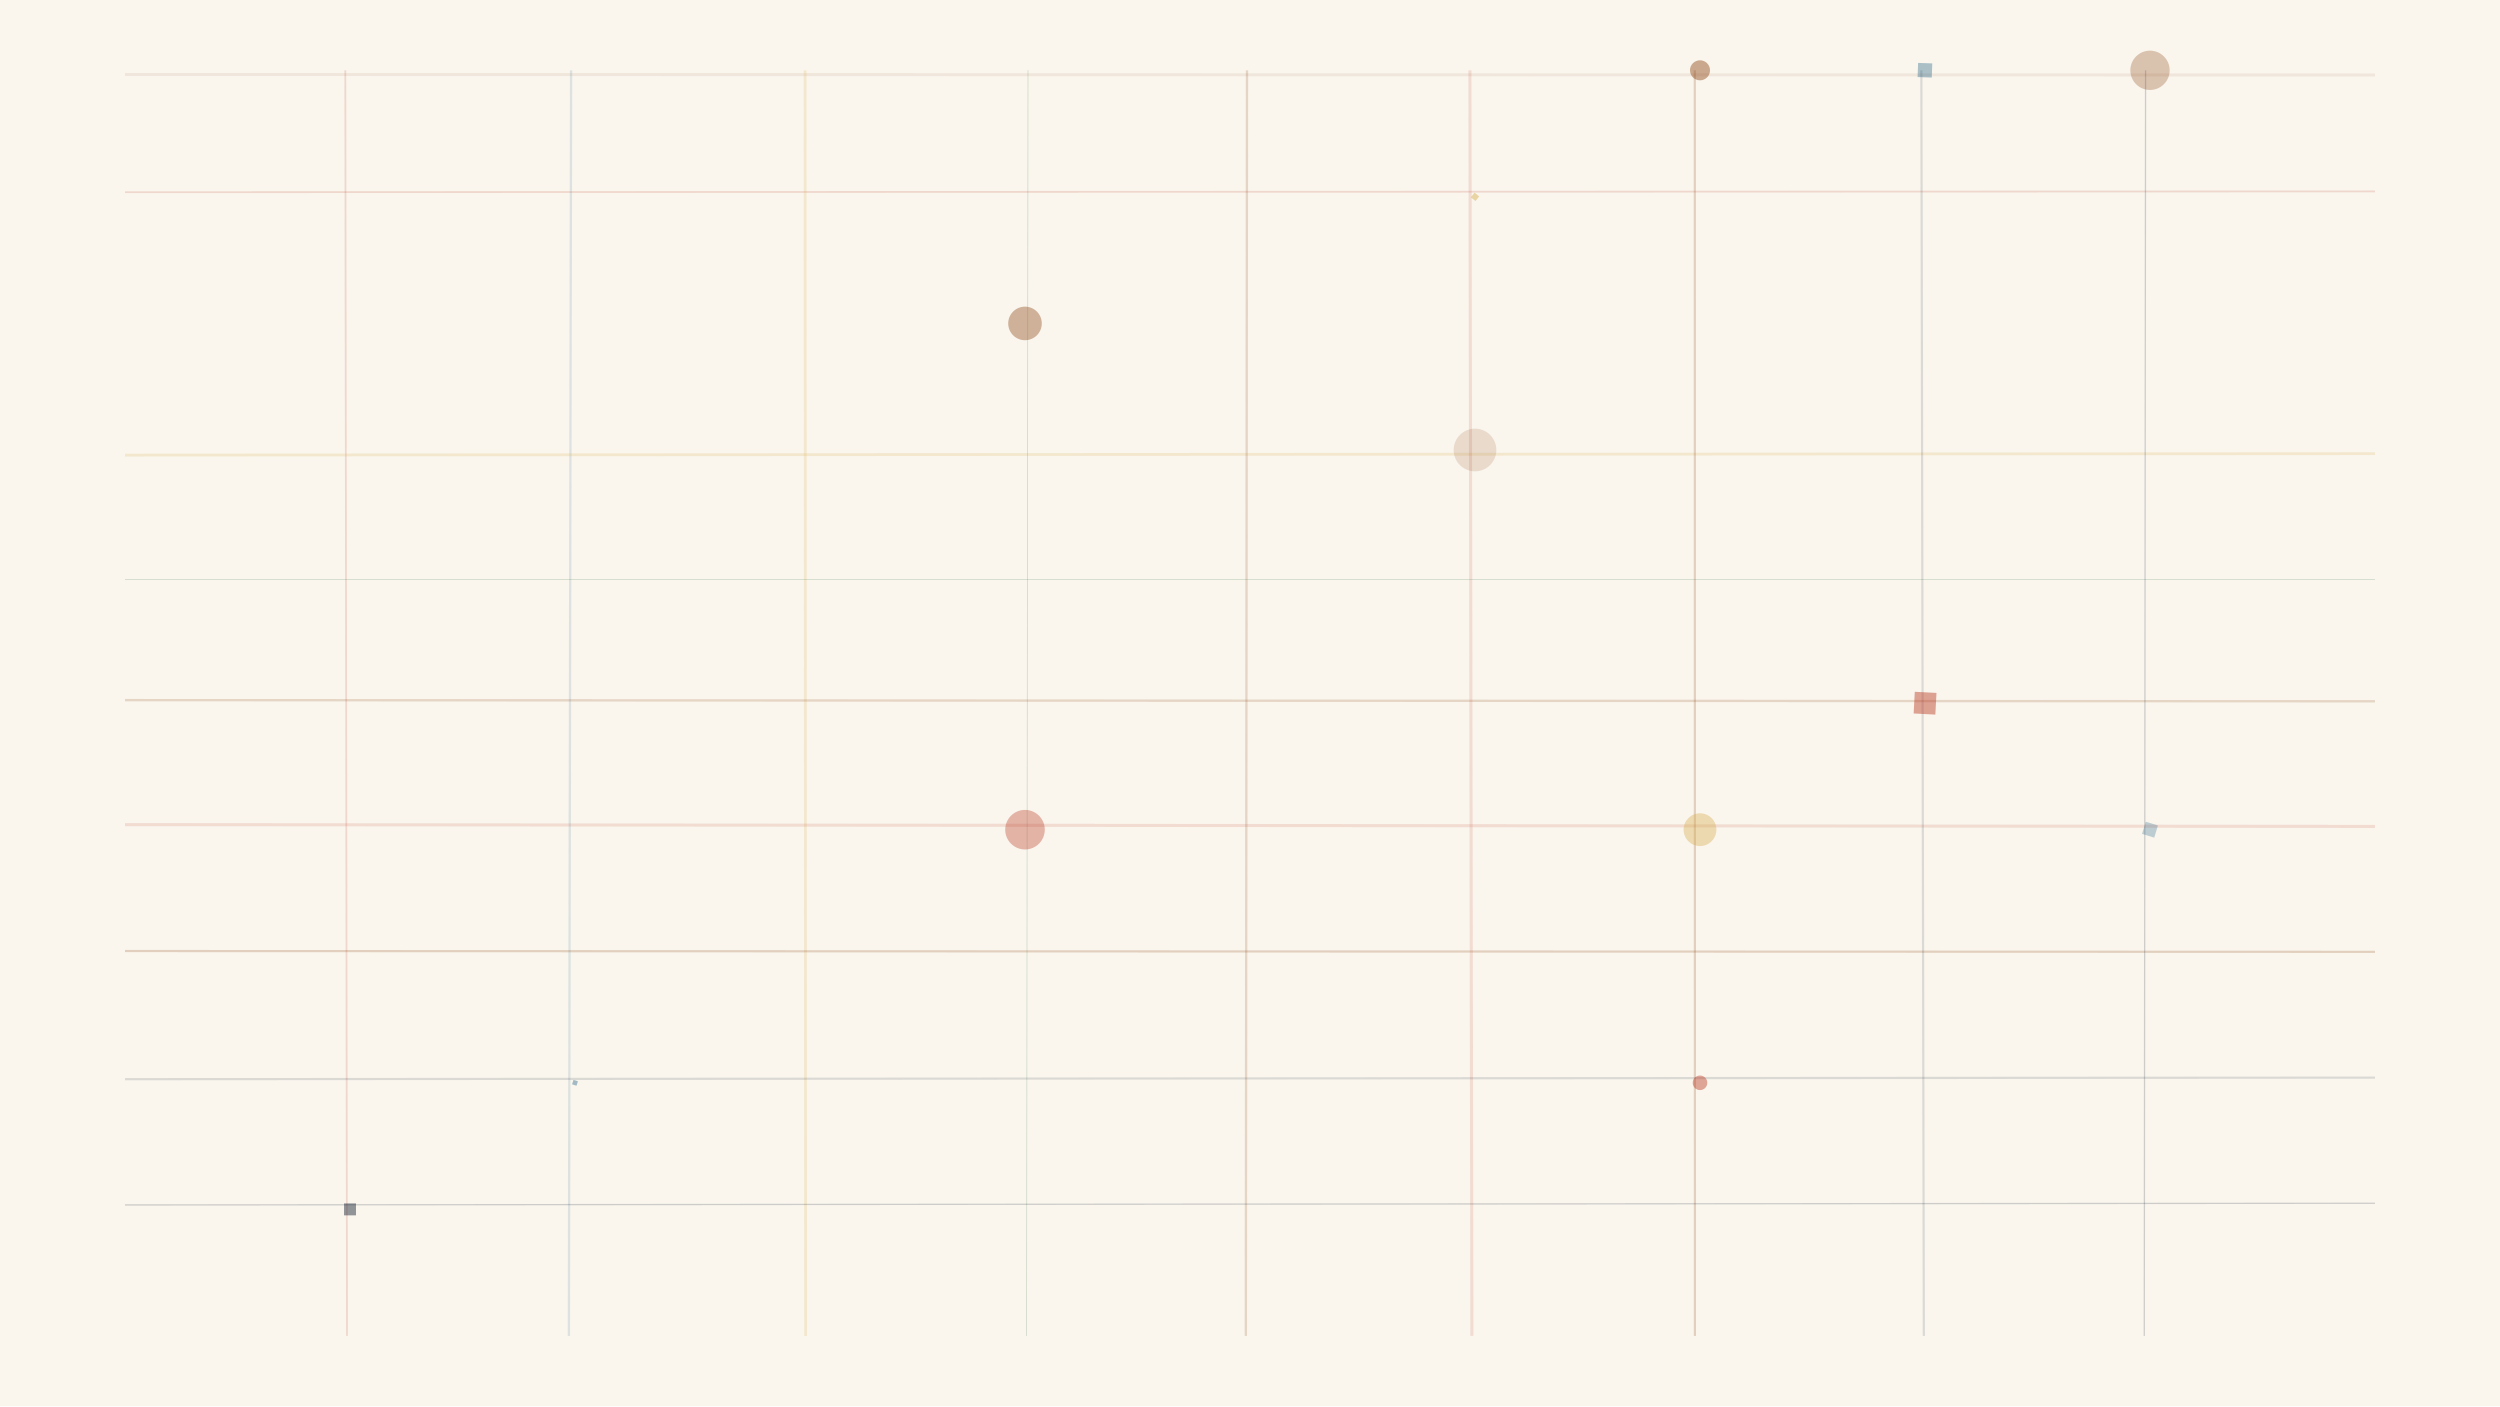
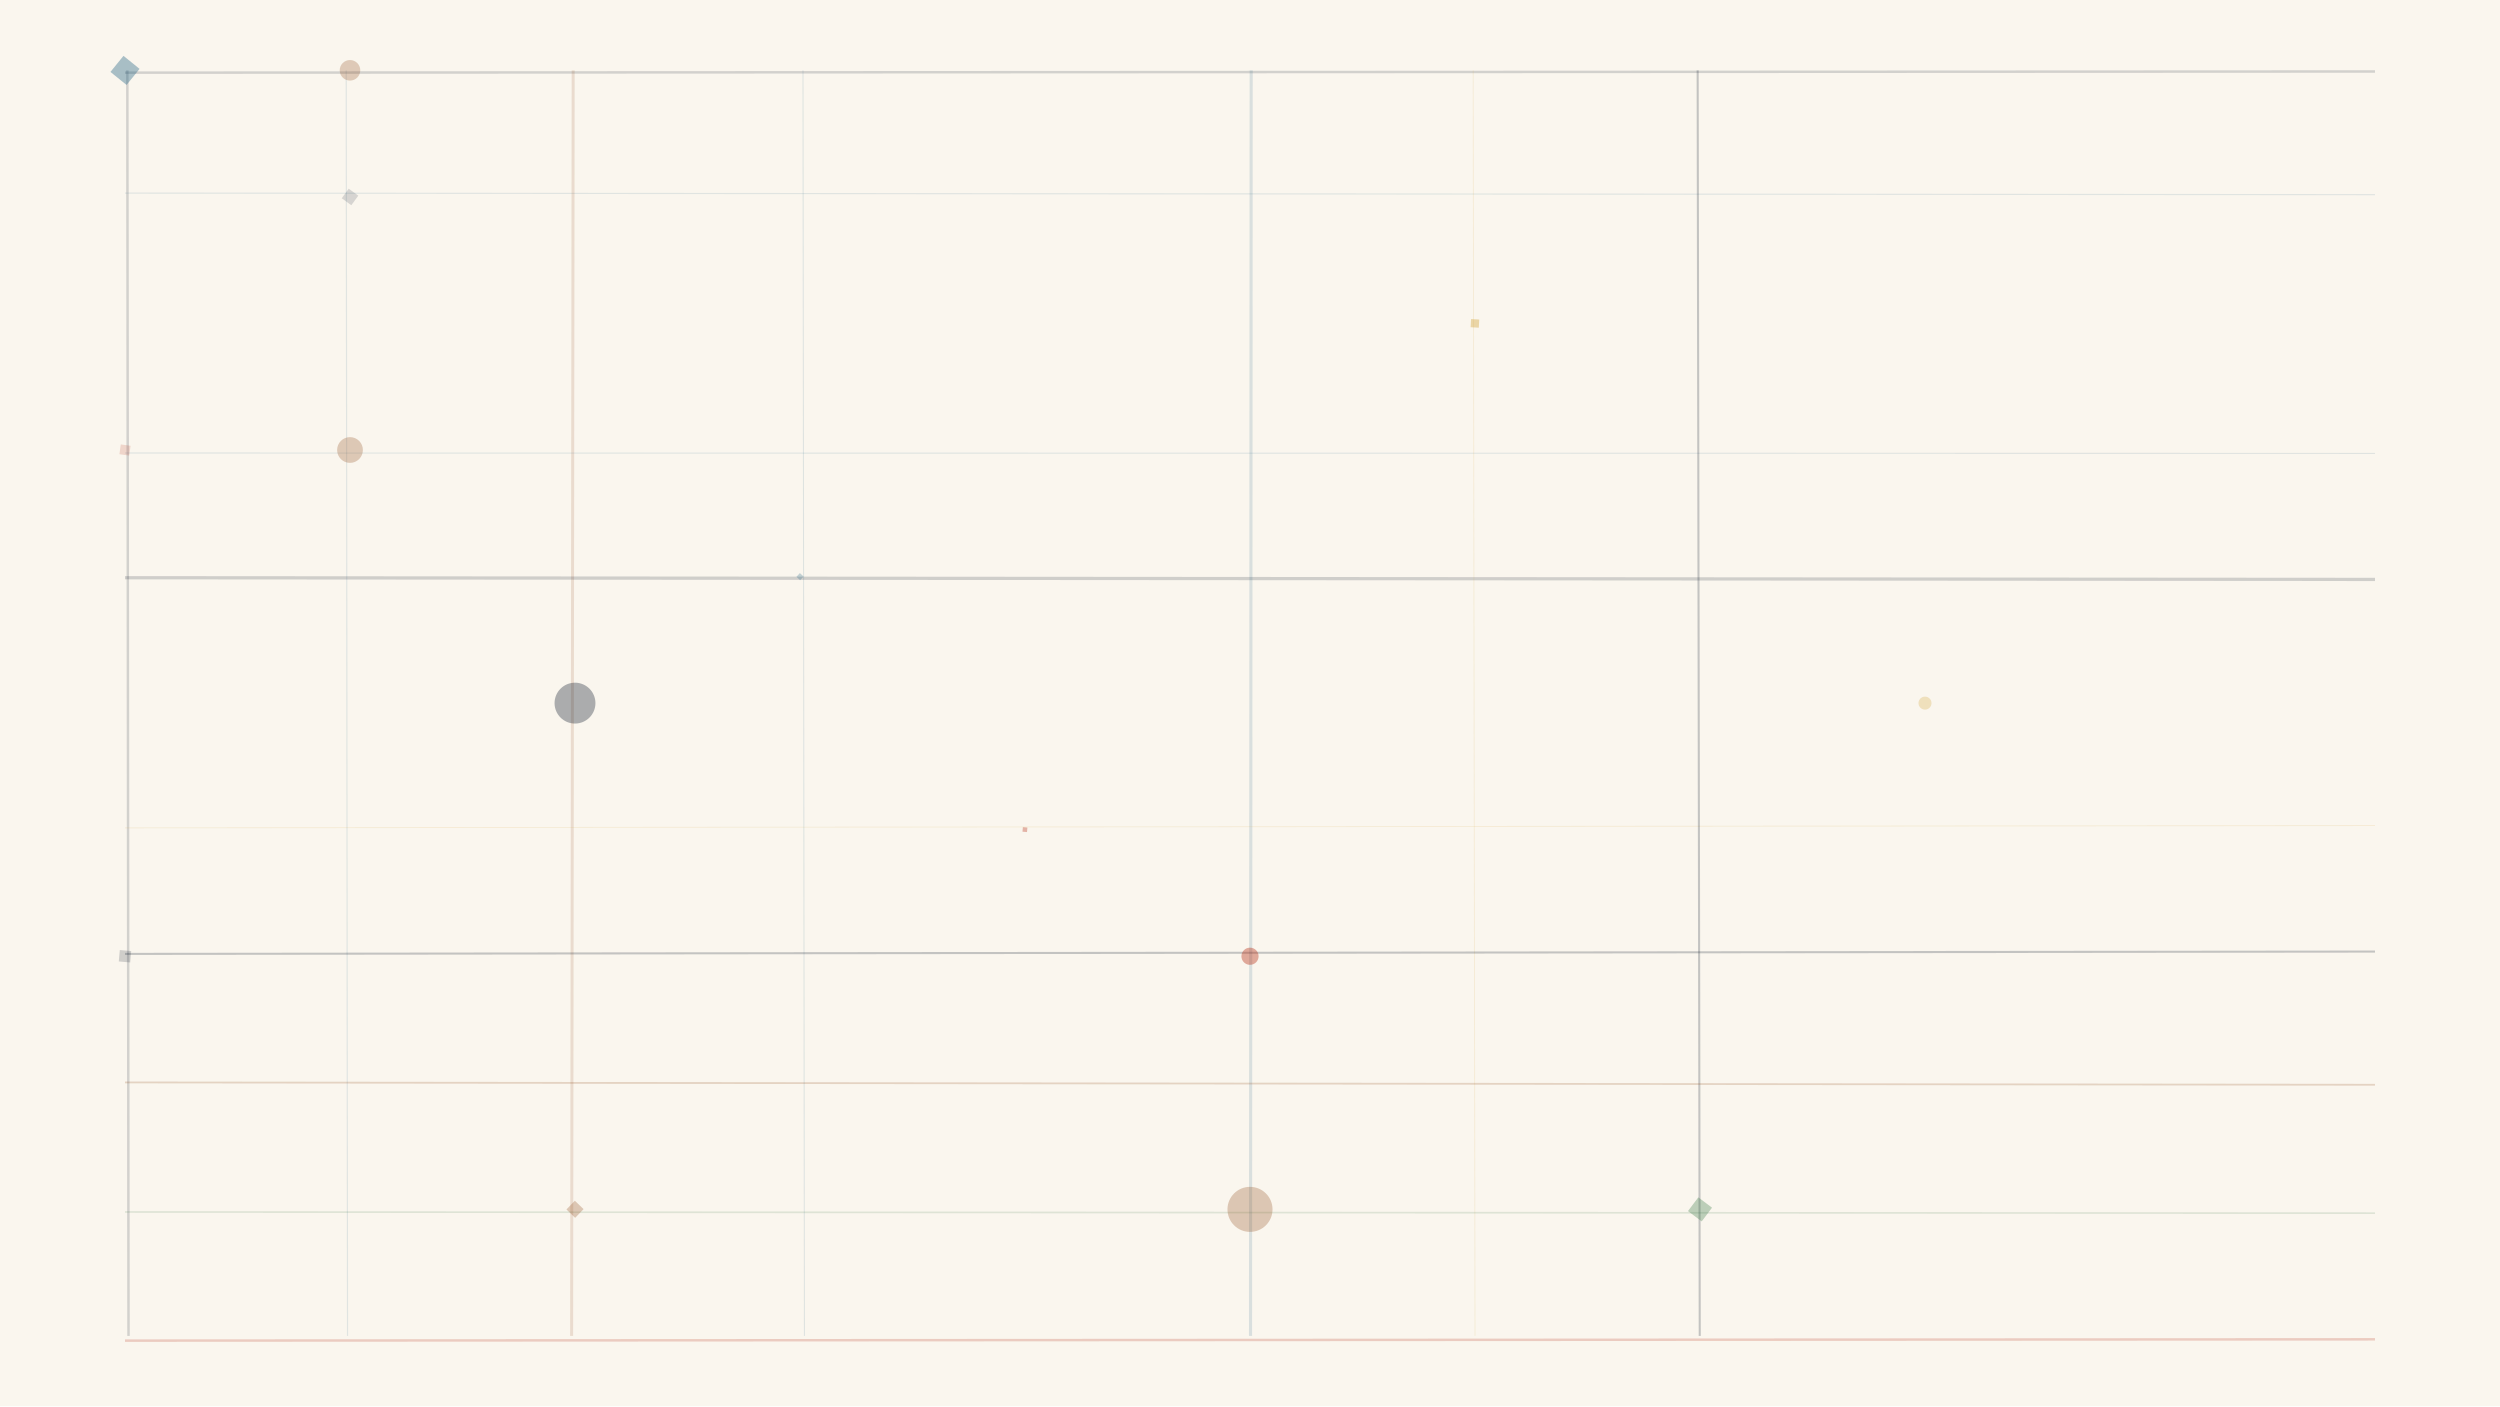
<svg xmlns="http://www.w3.org/2000/svg" viewBox="0 0 1920 1080" width="1920" height="1080">
  <rect width="1920" height="1080" fill="#FAF6EE" />
-   <line x1="96" y1="57.2" x2="1824" y2="57.6" stroke="#8B4513" stroke-width="2.3" opacity="0.09" />
-   <line x1="96" y1="147.6" x2="1824" y2="147.0" stroke="#B7311A" stroke-width="1.4" opacity="0.16" />
-   <line x1="265.2" y1="54" x2="266.5" y2="1026" stroke="#B7311A" stroke-width="1.4" opacity="0.16" />
-   <line x1="438.6" y1="54" x2="436.9" y2="1026" stroke="#1B5E80" stroke-width="1.8" opacity="0.13" />
-   <line x1="96" y1="349.5" x2="1824" y2="348.4" stroke="#D4A843" stroke-width="2.2" opacity="0.19" />
-   <line x1="618.3" y1="54" x2="618.7" y2="1026" stroke="#D4A843" stroke-width="2.2" opacity="0.19" />
-   <line x1="96" y1="445.1" x2="1824" y2="445.1" stroke="#2B7038" stroke-width="0.6" opacity="0.22" />
-   <line x1="789.5" y1="54" x2="788.4" y2="1026" stroke="#2B7038" stroke-width="0.6" opacity="0.22" />
-   <line x1="96" y1="537.7" x2="1824" y2="538.6" stroke="#8B4513" stroke-width="1.8" opacity="0.19" />
-   <line x1="957.7" y1="54" x2="956.8" y2="1026" stroke="#8B4513" stroke-width="1.8" opacity="0.19" />
-   <line x1="96" y1="633.3" x2="1824" y2="634.7" stroke="#B7311A" stroke-width="2.4" opacity="0.13" />
-   <line x1="1128.9" y1="54" x2="1130.4" y2="1026" stroke="#B7311A" stroke-width="2.4" opacity="0.13" />
-   <line x1="96" y1="730.4" x2="1824" y2="731.0" stroke="#8B4513" stroke-width="1.7" opacity="0.22" />
-   <line x1="1301.6" y1="54" x2="1301.7" y2="1026" stroke="#8B4513" stroke-width="1.7" opacity="0.22" />
-   <line x1="96" y1="828.8" x2="1824" y2="827.6" stroke="#0A1628" stroke-width="1.7" opacity="0.13" />
-   <line x1="1475.6" y1="54" x2="1477.5" y2="1026" stroke="#0A1628" stroke-width="1.7" opacity="0.13" />
-   <line x1="96" y1="925.4" x2="1824" y2="924.1" stroke="#0A1628" stroke-width="1.0" opacity="0.19" />
-   <line x1="1647.8" y1="54" x2="1646.8" y2="1026" stroke="#0A1628" stroke-width="1.0" opacity="0.19" />
-   <rect x="264.2" y="924.2" width="9.2" height="9.2" fill="#0A1628" opacity="0.44" transform="rotate(0 268.8 928.8)" />
-   <rect x="439.8" y="829.8" width="3.6" height="3.6" fill="#1B5E80" opacity="0.39" transform="rotate(18 441.6 831.6)" />
-   <circle cx="787.2" cy="248.4" r="12.9" fill="#8B4513" opacity="0.39" />
-   <circle cx="787.2" cy="637.2" r="15.2" fill="#B7311A" opacity="0.34" />
-   <rect x="1130.5" y="148.9" width="4.6" height="4.6" fill="#D4A843" opacity="0.43" transform="rotate(39 1132.8 151.2)" />
-   <circle cx="1132.8" cy="345.6" r="16.4" fill="#8B4513" opacity="0.16" />
-   <circle cx="1305.6" cy="54.0" r="7.7" fill="#8B4513" opacity="0.44" />
-   <circle cx="1305.6" cy="637.2" r="12.6" fill="#D4A843" opacity="0.37" />
-   <circle cx="1305.6" cy="831.6" r="5.6" fill="#B7311A" opacity="0.42" />
-   <rect x="1472.9" y="48.5" width="10.9" height="10.9" fill="#1B5E80" opacity="0.36" transform="rotate(2 1478.4 54.0)" />
-   <rect x="1470.1" y="531.7" width="16.7" height="16.7" fill="#B7311A" opacity="0.43" transform="rotate(3 1478.4 540.0)" />
-   <circle cx="1651.2" cy="54.0" r="15.1" fill="#8B4513" opacity="0.29" />
-   <rect x="1646.3" y="632.3" width="9.8" height="9.8" fill="#1B5E80" opacity="0.27" transform="rotate(17 1651.2 637.2)" />
+   <line x1="96" y1="55.8" x2="1824" y2="54.9" stroke="#0A1628" stroke-width="1.9" opacity="0.17" />
+   <line x1="97.8" y1="54" x2="98.7" y2="1026" stroke="#0A1628" stroke-width="1.9" opacity="0.17" />
+   <line x1="96" y1="148.3" x2="1824" y2="149.5" stroke="#1B5E80" stroke-width="0.9" opacity="0.12" />
+   <line x1="265.9" y1="54" x2="266.9" y2="1026" stroke="#1B5E80" stroke-width="0.9" opacity="0.12" />
+   <line x1="440.2" y1="54" x2="439.0" y2="1026" stroke="#8B4513" stroke-width="2.3" opacity="0.15" />
+   <line x1="96" y1="347.9" x2="1824" y2="348.2" stroke="#1B5E80" stroke-width="0.8" opacity="0.13" />
+   <line x1="616.7" y1="54" x2="617.8" y2="1026" stroke="#1B5E80" stroke-width="0.8" opacity="0.13" />
+   <line x1="96" y1="443.7" x2="1824" y2="445.0" stroke="#0A1628" stroke-width="2.5" opacity="0.18" />
+   <line x1="960.9" y1="54" x2="960.4" y2="1026" stroke="#1B5E80" stroke-width="2.4" opacity="0.15" />
+   <line x1="96" y1="635.8" x2="1824" y2="634.0" stroke="#D4A843" stroke-width="0.7" opacity="0.15" />
+   <line x1="1131.4" y1="54" x2="1132.8" y2="1026" stroke="#D4A843" stroke-width="0.7" opacity="0.15" />
+   <line x1="96" y1="732.6" x2="1824" y2="730.8" stroke="#0A1628" stroke-width="1.6" opacity="0.23" />
+   <line x1="1303.8" y1="54" x2="1305.4" y2="1026" stroke="#0A1628" stroke-width="1.6" opacity="0.23" />
+   <line x1="96" y1="831.3" x2="1824" y2="833.1" stroke="#8B4513" stroke-width="1.4" opacity="0.20" />
+   <line x1="96" y1="930.8" x2="1824" y2="931.7" stroke="#2B7038" stroke-width="1.3" opacity="0.14" />
+   <line x1="96" y1="1029.6" x2="1824" y2="1028.6" stroke="#B7311A" stroke-width="1.9" opacity="0.22" />
+   <rect x="88.1" y="46.1" width="15.9" height="15.9" fill="#1B5E80" opacity="0.37" transform="rotate(39 96.0 54.0)" />
+   <rect x="92.2" y="341.8" width="7.6" height="7.6" fill="#B7311A" opacity="0.17" transform="rotate(8 96.0 345.6)" />
+   <rect x="91.6" y="730.0" width="8.8" height="8.8" fill="#0A1628" opacity="0.18" transform="rotate(5 96.0 734.4)" />
+   <circle cx="268.8" cy="54.0" r="7.9" fill="#8B4513" opacity="0.25" />
+   <rect x="264.3" y="146.7" width="9.1" height="9.1" fill="#0A1628" opacity="0.15" transform="rotate(36 268.8 151.2)" />
+   <circle cx="268.8" cy="345.6" r="9.9" fill="#8B4513" opacity="0.26" />
+   <circle cx="441.6" cy="540.0" r="15.7" fill="#0A1628" opacity="0.33" />
+   <rect x="436.9" y="924.1" width="9.3" height="9.3" fill="#8B4513" opacity="0.27" transform="rotate(44 441.6 928.8)" />
+   <rect x="612.5" y="440.9" width="3.9" height="3.9" fill="#1B5E80" opacity="0.25" transform="rotate(43 614.4 442.8)" />
+   <rect x="785.4" y="635.4" width="3.5" height="3.5" fill="#B7311A" opacity="0.34" transform="rotate(5 787.2 637.2)" />
+   <circle cx="960.0" cy="734.4" r="6.6" fill="#B7311A" opacity="0.40" />
+   <circle cx="960.0" cy="928.8" r="17.3" fill="#8B4513" opacity="0.27" />
+   <rect x="1129.6" y="245.2" width="6.3" height="6.3" fill="#D4A843" opacity="0.42" transform="rotate(3 1132.8 248.4)" />
+   <rect x="1299.0" y="922.2" width="13.2" height="13.2" fill="#2B7038" opacity="0.30" transform="rotate(37 1305.6 928.8)" />
+   <circle cx="1478.4" cy="540.0" r="5.0" fill="#D4A843" opacity="0.29" />
</svg>
